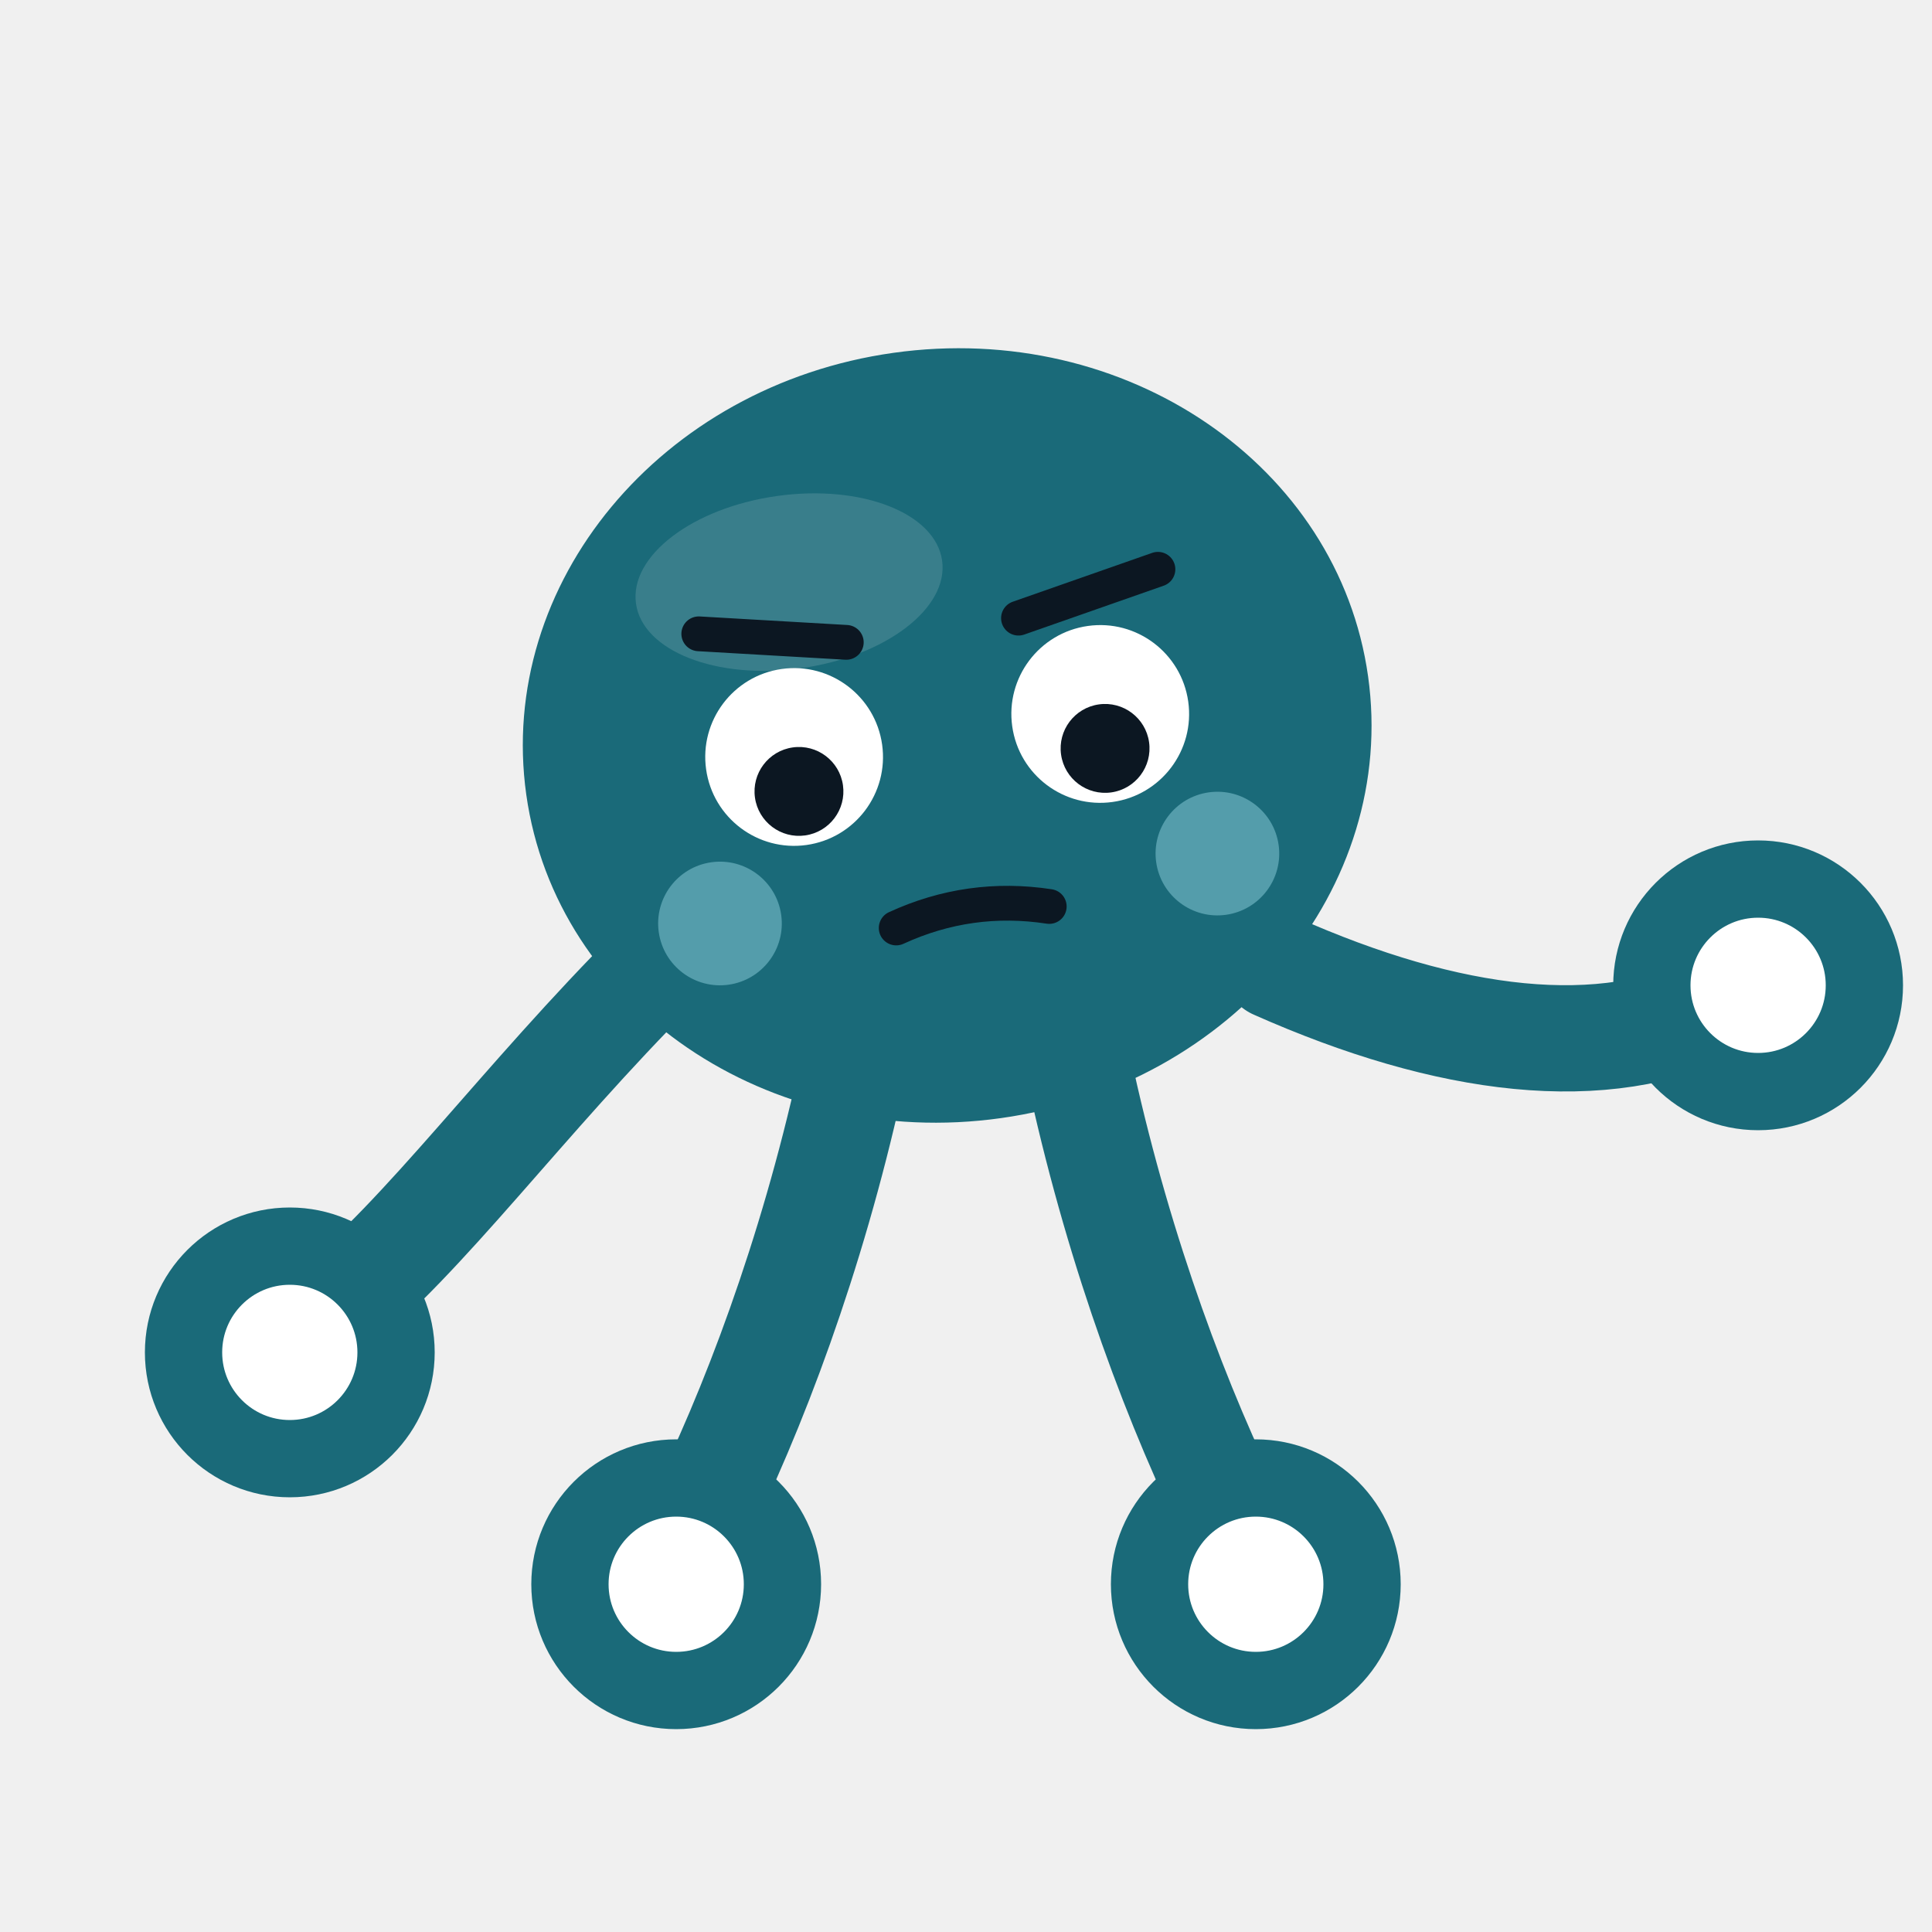
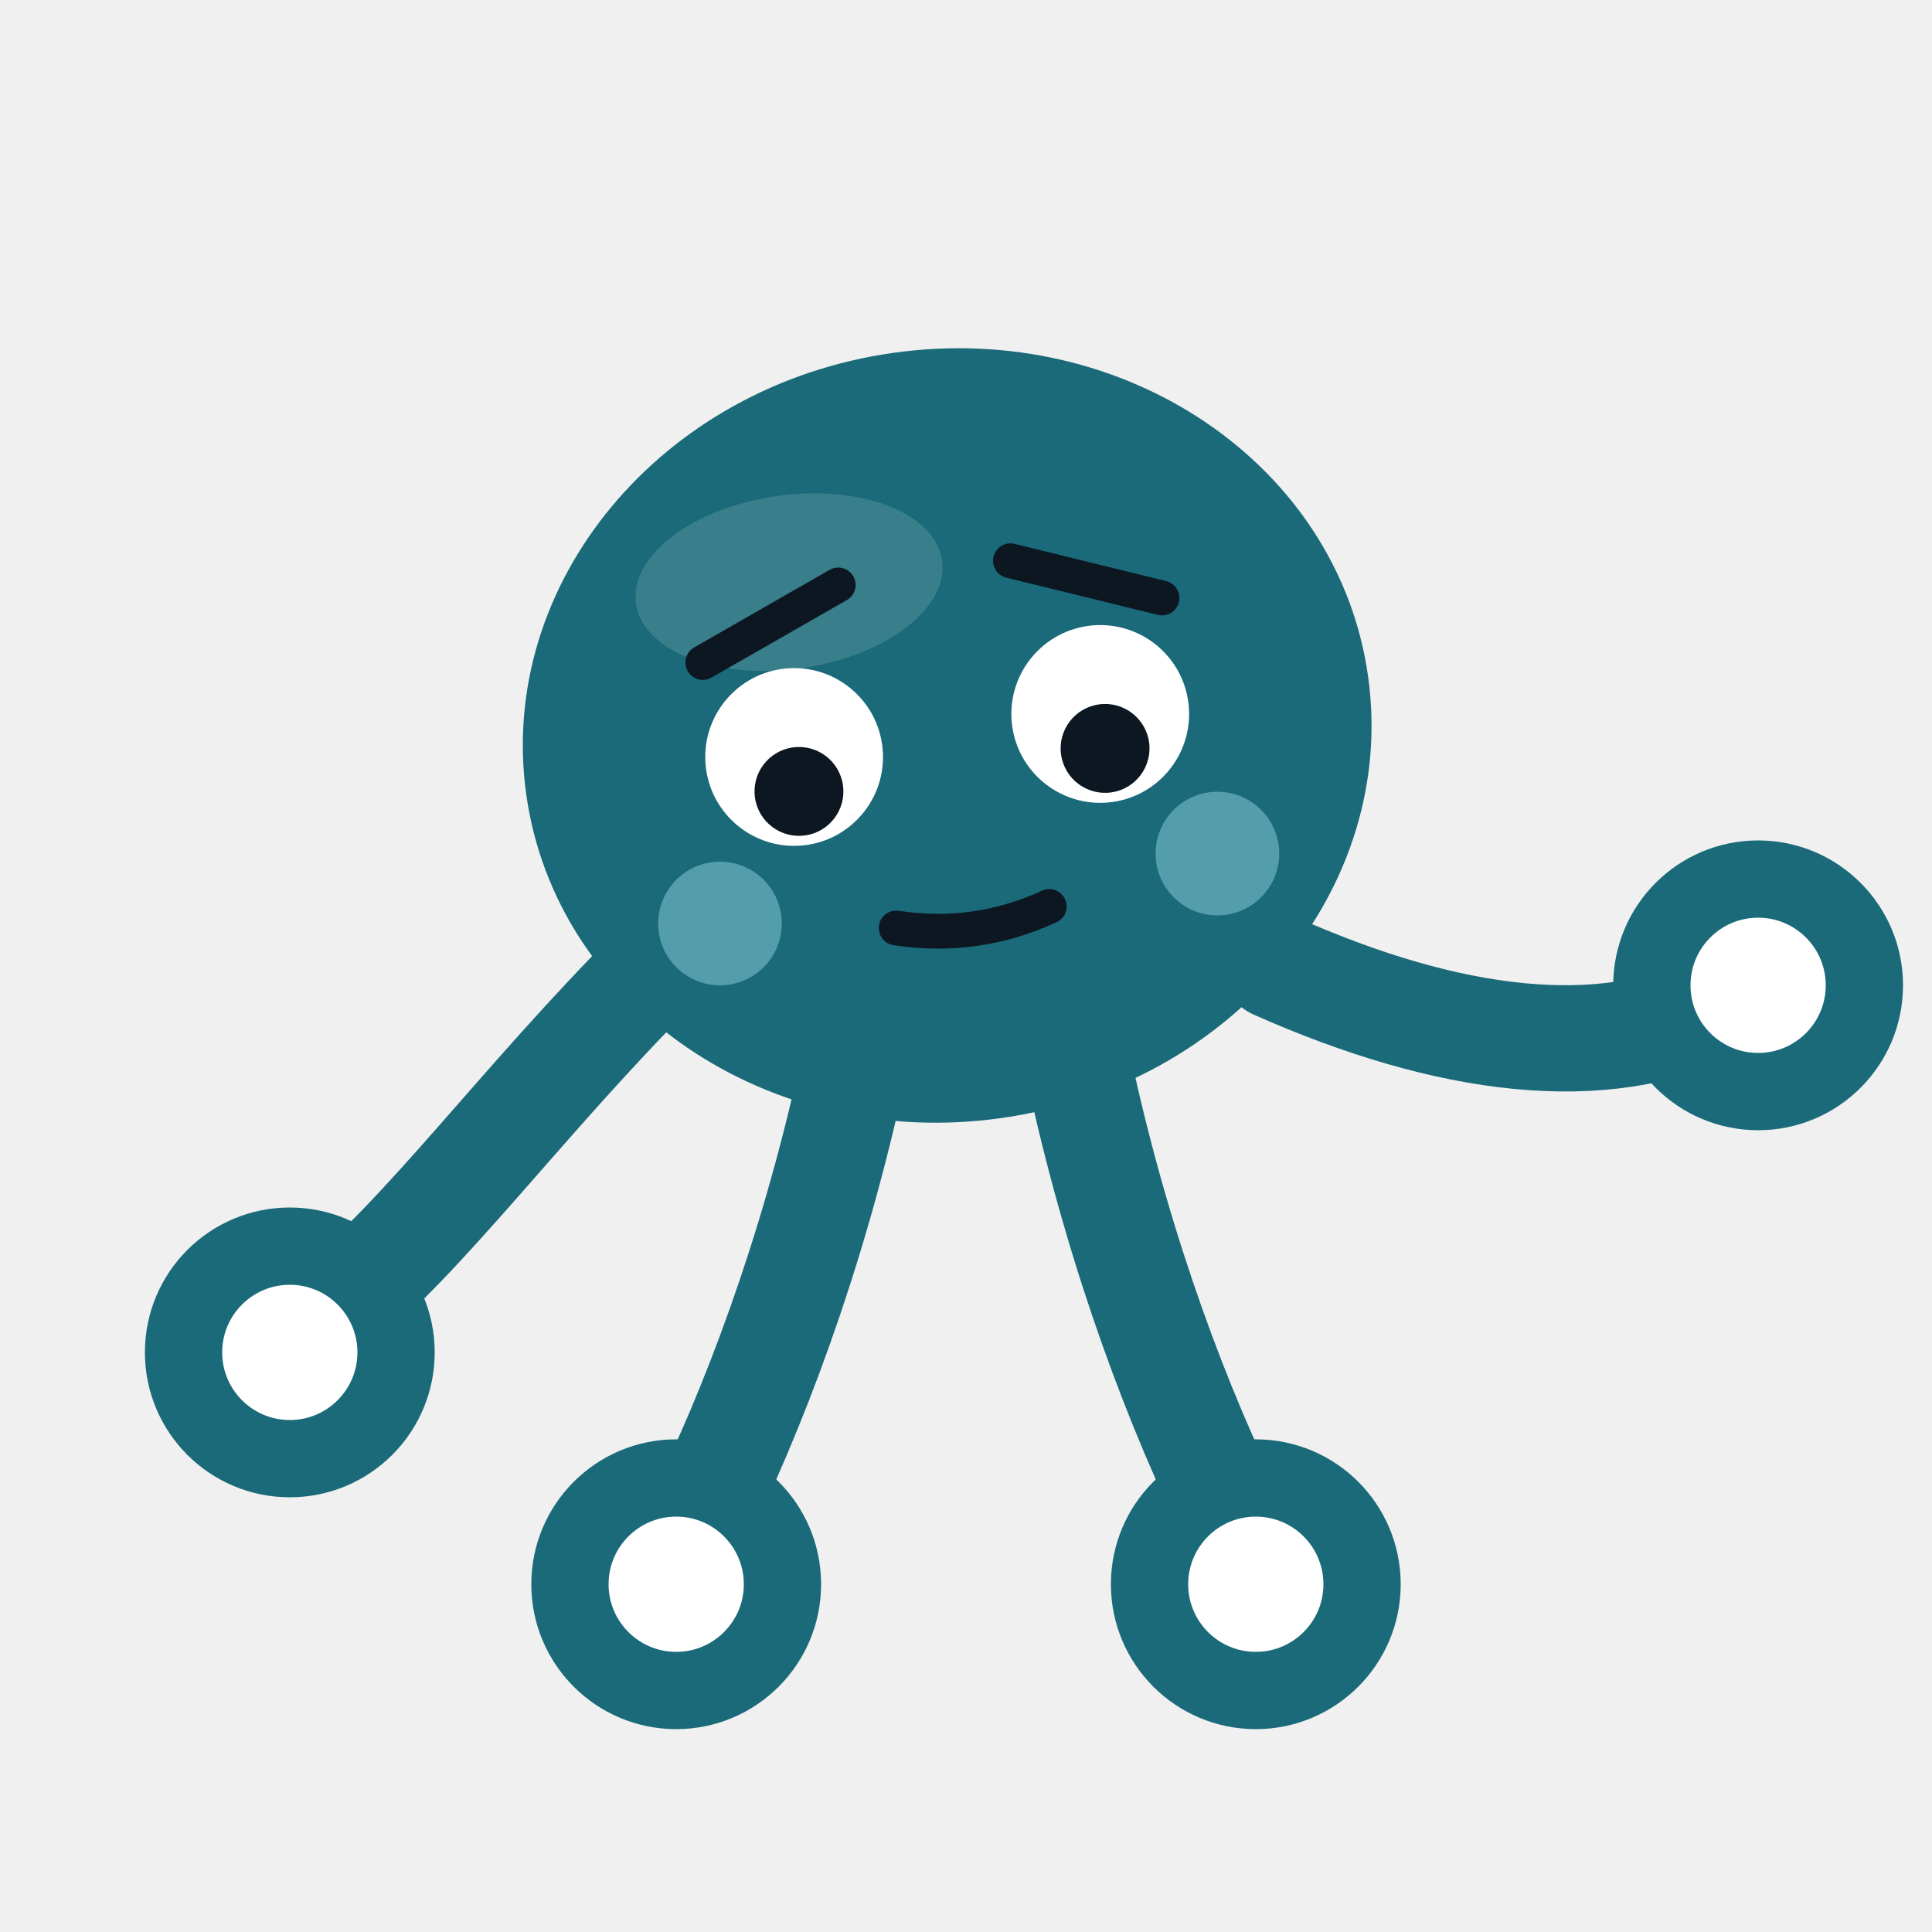
<svg xmlns="http://www.w3.org/2000/svg" width="100" height="100" viewBox="0 0 100 100">
  <g fill="none" stroke="#1a6a79" stroke-width="5.5" stroke-linecap="round">
    <path d="M34 50 C27 57 22 64 17 68" />
    <path d="M44 56 C42 65 39 73 36 79" />
    <path d="M56 56 C58 65 61 73 64 79" />
    <path d="M66 50 C75 54 83 55 89 52" />
  </g>
  <g transform="rotate(-8 50 45)">
    <ellipse cx="50" cy="38" rx="22" ry="20" fill="#1a6a79" />
    <ellipse cx="43" cy="29" rx="8" ry="4.5" fill="#ffffff" opacity="0.14" />
    <circle cx="37" cy="46" r="3.2" fill="#84c7d4" opacity="0.55" />
    <circle cx="63" cy="46" r="3.2" fill="#84c7d4" opacity="0.55" />
    <circle cx="42" cy="38" r="4.6" fill="#ffffff" />
    <circle cx="58" cy="38" r="4.6" fill="#ffffff" />
    <circle cx="42" cy="39.8" r="2.3" fill="#0c1722" />
    <circle cx="58" cy="39.8" r="2.3" fill="#0c1722" />
    <g fill="none" stroke="#0c1722" stroke-width="1.8" stroke-linecap="round">
-       <path d="M38 31 L45.5 32.5" />
-       <path d="M54.5 32.5 L62 31" />
-       <path d="M46 47.5 Q50 46.3 54 47.5" />
+       <path d="M38 32.5 L45.5 29.5" />
+       <path d="M54.5 29.5 L62 32.5" />
+       <path d="M46 47.5 Q50 48.7 54 47.5" />
    </g>
  </g>
  <g fill="#ffffff" stroke="#1a6a79" stroke-width="4">
    <circle cx="15" cy="70" r="5.5" />
    <circle cx="35" cy="82" r="5.5" />
    <circle cx="65" cy="82" r="5.5" />
    <circle cx="91" cy="51" r="5.5" />
  </g>
</svg>
